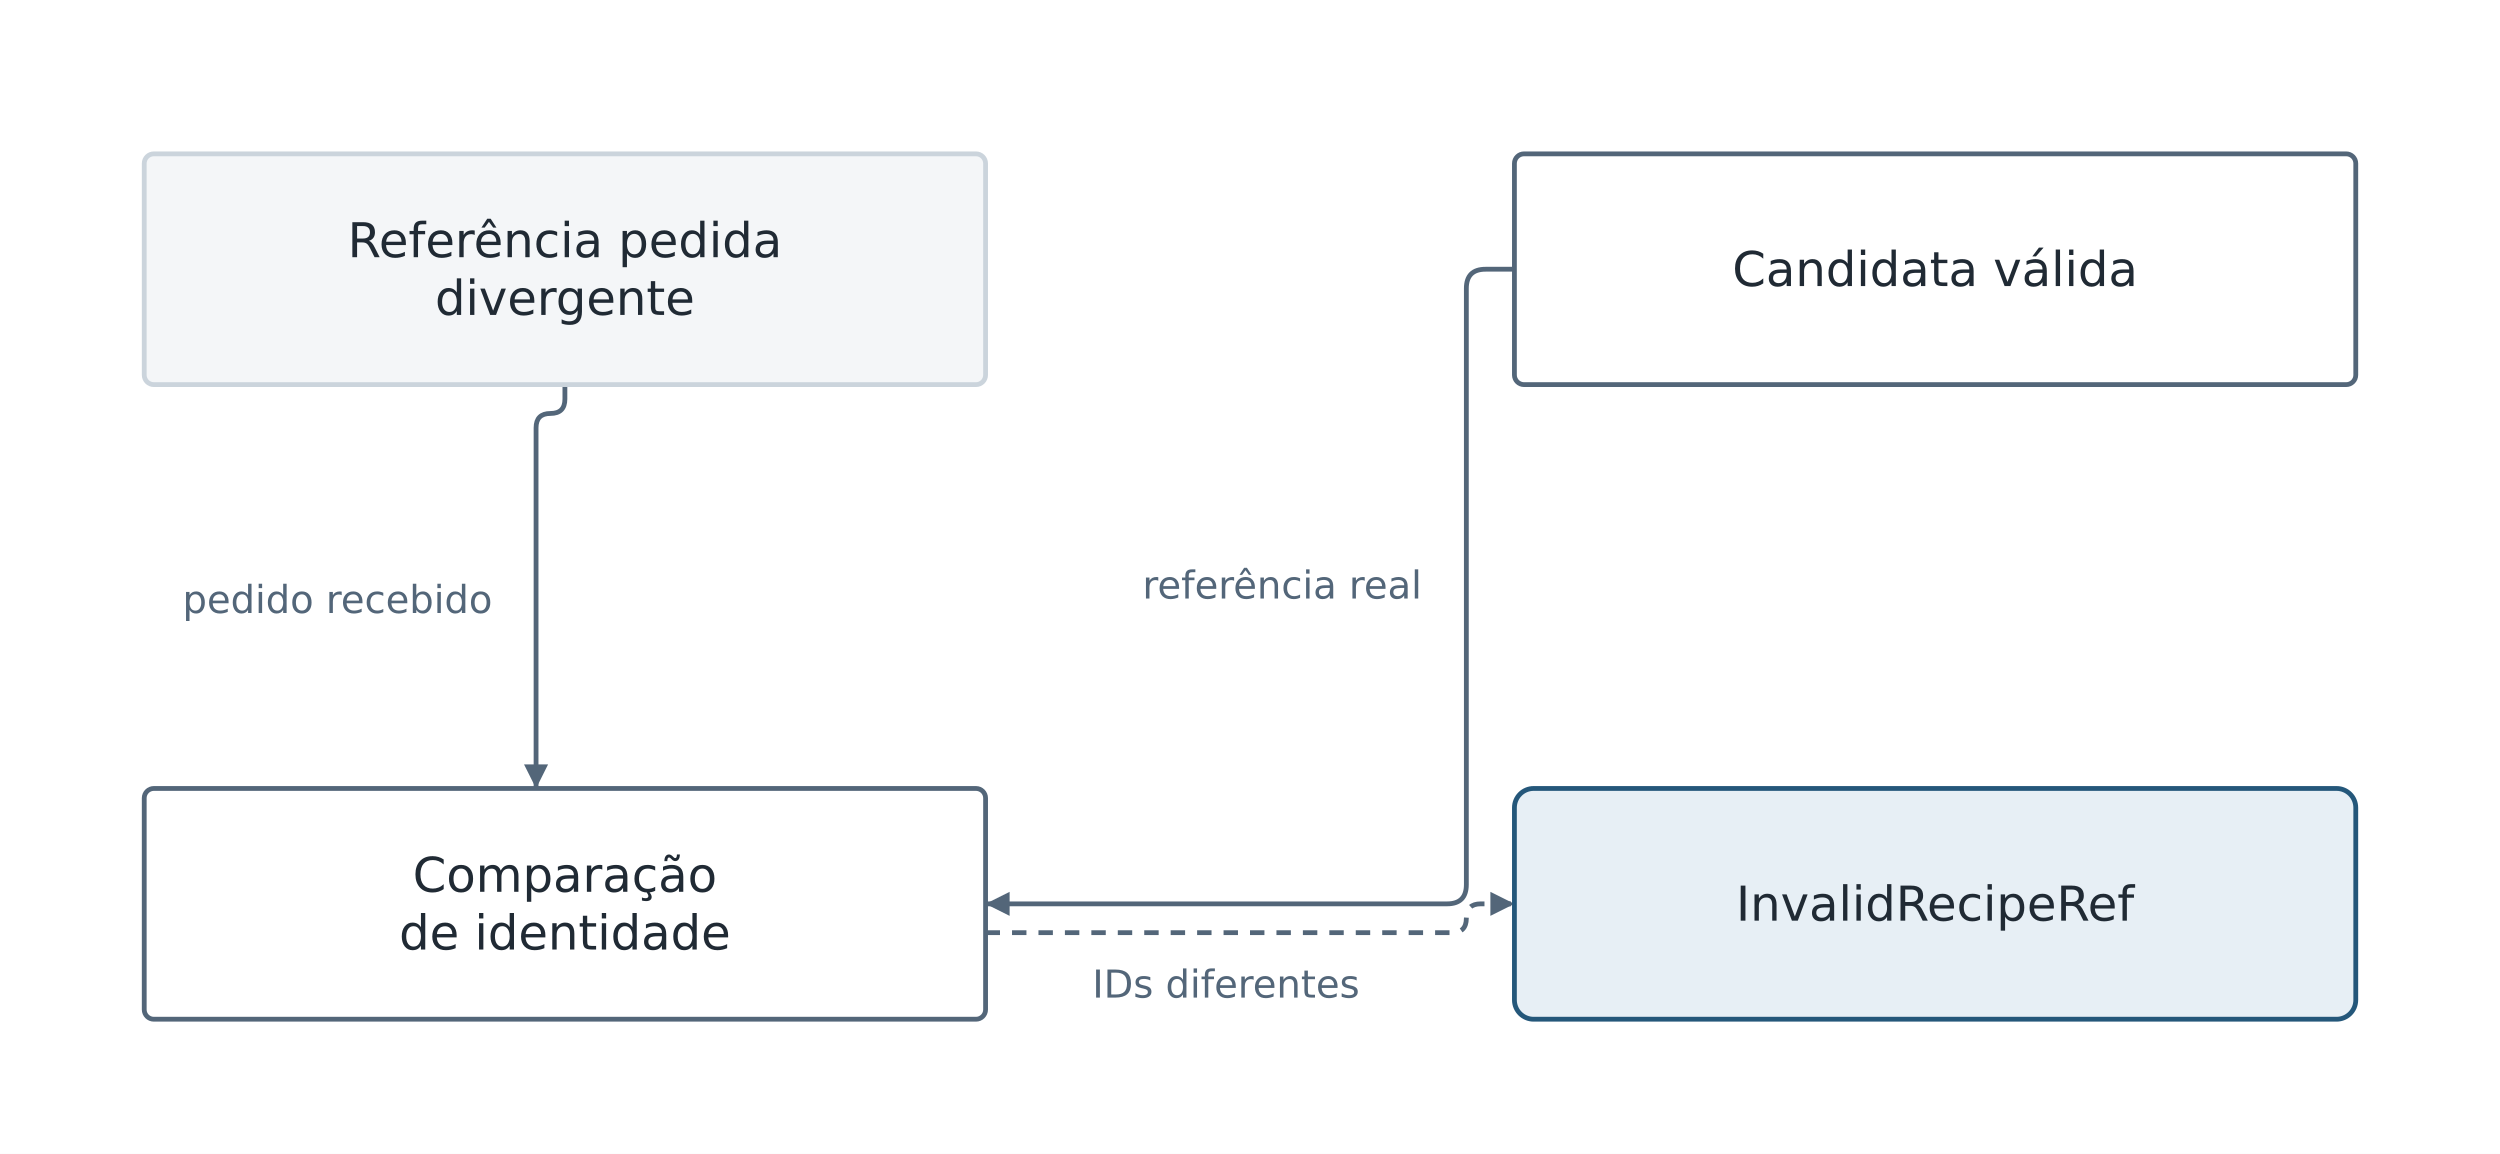
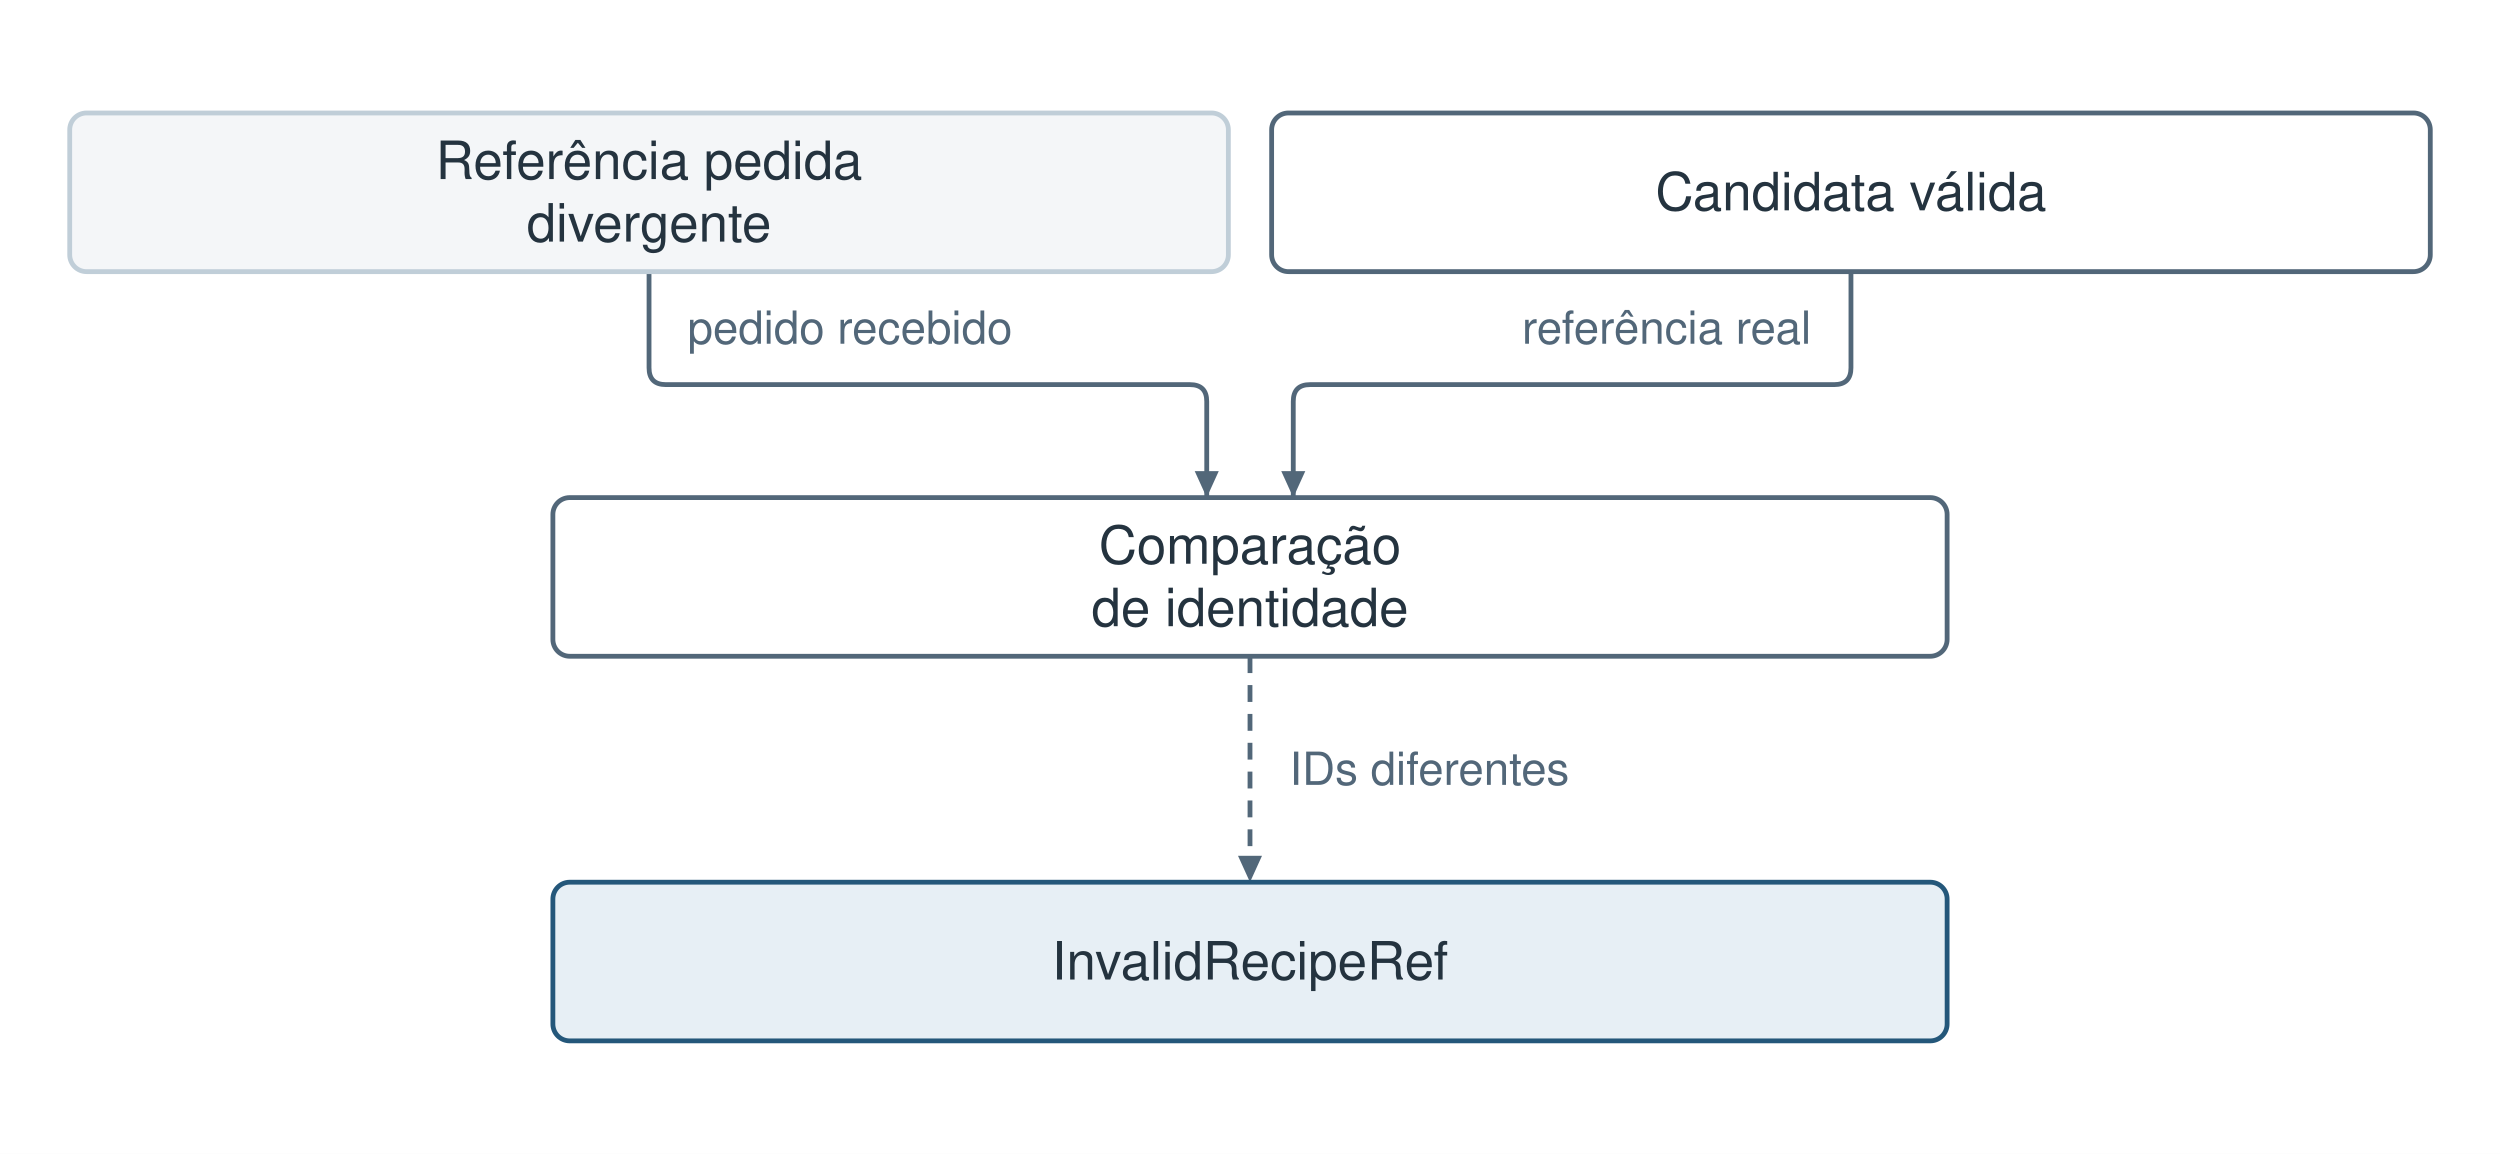
- <svg xmlns="http://www.w3.org/2000/svg" width="1040" height="480" viewBox="0 0 1040 480" role="img" aria-labelledby="seq-006-title seq-006-desc">
+ <svg xmlns="http://www.w3.org/2000/svg" viewBox="0 0 1040 480" width="1040" height="480" role="img" aria-labelledby="title-SEQ-006 desc-SEQ-006">
+   <rect width="1040" height="480" fill="#FFFFFF" />
  <defs>
-     <marker id="arrow" markerWidth="8" markerHeight="6" refX="7" refY="3" orient="auto">
-       <polygon points="0,0 8,3 0,6" fill="#536679" />
-     </marker>
-     <marker id="arrow-accent" markerWidth="8" markerHeight="6" refX="7" refY="3" orient="auto">
-       <polygon points="0,0 8,3 0,6" fill="#24577A" />
-     </marker>
-     <marker id="arrow-link" markerWidth="8" markerHeight="6" refX="7" refY="3" orient="auto">
-       <polygon points="0,0 8,3 0,6" fill="#24577A" />
+     <marker id="arrow" viewBox="0 0 10 10" refX="9" refY="5" markerWidth="8" markerHeight="8" orient="auto-start-reverse">
+       <path d="M 0 0 L 10 5 L 0 10 z" fill="#526779" />
    </marker>
  </defs>
-   <rect width="1040" height="480" fill="#ffffff" />
-   <path d="M 235.0,160 L 235.0,166.0 Q 235.0,172 229.0,172.0 L 229.0,172.0 Q 223.0,172 223.0,178.0 L 223.0,328" fill="none" stroke="#536679" stroke-width="2" />
-   <polygon points="223.0,328 228.0,318.0 218.0,318.0" fill="#536679" />
-   <path d="M 630,112.0 L 618.0,112.0 Q 610,112.0 610.0,120.0 L 610.0,368.0 Q 610,376.0 602.0,376.0 L 410,376.0" fill="none" stroke="#536679" stroke-width="2" />
-   <polygon points="410,376.0 420.0,381.0 420.0,371.0" fill="#536679" />
-   <path d="M 410,388.0 L 604.0,388.0 Q 610,388.0 610.0,382.0 L 610.0,382.0 Q 610,376.0 616.0,376.0 L 630,376.0" fill="none" stroke="#536679" stroke-width="2" stroke-dasharray="6,5" />
-   <polygon points="630,376.0 620.0,371.0 620.0,381.0" fill="#536679" />
-   <rect x="60" y="64" width="350" height="96" rx="4" fill="#F4F6F8" stroke="#CBD4DC" stroke-width="2" />
-   <text x="235.0" y="107.0" text-anchor="middle" font-family="DejaVuSans" font-size="20" fill="#202A34">Referência pedida</text>
-   <text x="235.0" y="131.0" text-anchor="middle" font-family="DejaVuSans" font-size="20" fill="#202A34">divergente</text>
-   <rect x="630" y="64" width="350" height="96" rx="4" fill="#ffffff" stroke="#536679" stroke-width="2" />
-   <text x="805.0" y="119.0" text-anchor="middle" font-family="DejaVuSans" font-size="20" fill="#202A34">Candidata válida</text>
-   <rect x="60" y="328" width="350" height="96" rx="4" fill="#ffffff" stroke="#536679" stroke-width="2" />
-   <text x="235.0" y="371.0" text-anchor="middle" font-family="DejaVuSans" font-size="20" fill="#202A34">Comparação</text>
-   <text x="235.0" y="395.0" text-anchor="middle" font-family="DejaVuSans" font-size="20" fill="#202A34">de identidade</text>
-   <rect x="630" y="328" width="350" height="96" rx="8" fill="#E7EFF5" stroke="#24577A" stroke-width="2" />
-   <text x="805.0" y="383.0" text-anchor="middle" font-family="DejaVuSans" font-size="20" fill="#202A34">InvalidRecipeRef</text>
-   <rect x="69.759" y="240.0" width="141.242" height="20" fill="#ffffff" />
-   <text x="140.38" y="255.0" text-anchor="middle" font-family="DejaVuSans" font-size="16" fill="#536679">pedido recebido</text>
-   <rect x="468.737" y="234.0" width="129.266" height="20" fill="#ffffff" />
-   <text x="533.37" y="249.0" text-anchor="middle" font-family="DejaVuSans" font-size="16" fill="#536679">referência real</text>
-   <rect x="448.223" y="400.0" width="123.555" height="20" fill="#ffffff" />
-   <text x="510.0" y="415.0" text-anchor="middle" font-family="DejaVuSans" font-size="16" fill="#536679">IDs diferentes</text>
+   <g data-from="a" data-to="c" data-kind="normal">
+     <path d="M 270.00 113.00 L 270.00 153.00 C 270.00 157.67 272.33 160.00 277.00 160.00 L 495.00 160.00 C 499.67 160.00 502.00 162.33 502.00 167.00 L 502.00 207.00" fill="none" stroke="#526779" stroke-width="2" />
+     <polygon points="502.00,207.00 497.00,196.00 507.00,196.00" fill="#526779" />
+   </g>
+   <g data-from="b" data-to="c" data-kind="normal">
+     <path d="M 770.00 113.00 L 770.00 153.00 C 770.00 157.67 767.67 160.00 763.00 160.00 L 545.00 160.00 C 540.33 160.00 538.00 162.33 538.00 167.00 L 538.00 207.00" fill="none" stroke="#526779" stroke-width="2" />
+     <polygon points="538.00,207.00 533.00,196.00 543.00,196.00" fill="#526779" />
+   </g>
+   <g data-from="c" data-to="d" data-kind="reject">
+     <polyline points="520.00,273.00 520.00,280.00" fill="none" stroke="#526779" stroke-width="2" stroke-linejoin="round" />
+     <polyline points="520.00,285.00 520.00,292.00" fill="none" stroke="#526779" stroke-width="2" stroke-linejoin="round" />
+     <polyline points="520.00,297.00 520.00,304.00" fill="none" stroke="#526779" stroke-width="2" stroke-linejoin="round" />
+     <polyline points="520.00,309.00 520.00,316.00" fill="none" stroke="#526779" stroke-width="2" stroke-linejoin="round" />
+     <polyline points="520.00,321.00 520.00,328.00" fill="none" stroke="#526779" stroke-width="2" stroke-linejoin="round" />
+     <polyline points="520.00,333.00 520.00,340.00" fill="none" stroke="#526779" stroke-width="2" stroke-linejoin="round" />
+     <polyline points="520.00,345.00 520.00,352.00" fill="none" stroke="#526779" stroke-width="2" stroke-linejoin="round" />
+     <polyline points="520.00,357.00 520.00,364.00" fill="none" stroke="#526779" stroke-width="2" stroke-linejoin="round" />
+     <polygon points="520.00,367.00 515.00,356.00 525.00,356.00" fill="#526779" />
+   </g>
+   <g data-node-id="a" data-role="input">
+     <rect x="29.00" y="47.00" width="482.00" height="66.00" rx="7" fill="#F4F6F8" stroke="#C0CED8" stroke-width="2" />
+     <text x="270.00" y="74.50" text-anchor="middle" font-family="Helvetica" font-size="22" fill="#24333F">Referência pedida</text>
+     <text x="270.00" y="100.50" text-anchor="middle" font-family="Helvetica" font-size="22" fill="#24333F">divergente</text>
+   </g>
+   <g data-node-id="b" data-role="process">
+     <rect x="529.00" y="47.00" width="482.00" height="66.00" rx="7" fill="#FFFFFF" stroke="#526779" stroke-width="2" />
+     <text x="770.00" y="87.50" text-anchor="middle" font-family="Helvetica" font-size="22" fill="#24333F">Candidata válida</text>
+   </g>
+   <g data-node-id="c" data-role="process">
+     <rect x="230.00" y="207.00" width="580.00" height="66.00" rx="7" fill="#FFFFFF" stroke="#526779" stroke-width="2" />
+     <text x="520.00" y="234.50" text-anchor="middle" font-family="Helvetica" font-size="22" fill="#24333F">Comparação</text>
+     <text x="520.00" y="260.50" text-anchor="middle" font-family="Helvetica" font-size="22" fill="#24333F">de identidade</text>
+   </g>
+   <g data-node-id="d" data-role="focal">
+     <rect x="230.00" y="367.00" width="580.00" height="66.00" rx="7" fill="#E7EFF5" stroke="#24577A" stroke-width="2" />
+     <text x="520.00" y="407.50" text-anchor="middle" font-family="Helvetica" font-size="22" fill="#24333F">InvalidRecipeRef</text>
+   </g>
+   <g data-edge-label="0">
+     <rect x="280.00" y="124.00" width="147.18" height="25.00" rx="3" fill="#FFFFFF" />
+     <text x="353.59" y="143.00" text-anchor="middle" font-family="Helvetica" font-size="19" fill="#526779">pedido recebido</text>
+   </g>
+   <g data-edge-label="1">
+     <rect x="626.57" y="124.00" width="133.43" height="25.00" rx="3" fill="#FFFFFF" />
+     <text x="693.29" y="143.00" text-anchor="middle" font-family="Helvetica" font-size="19" fill="#526779">referência real</text>
+   </g>
+   <g data-edge-label="2">
+     <rect x="530.00" y="307.50" width="129.21" height="25.00" rx="3" fill="#FFFFFF" />
+     <text x="594.61" y="326.50" text-anchor="middle" font-family="Helvetica" font-size="19" fill="#526779">IDs diferentes</text>
+   </g>
</svg>
